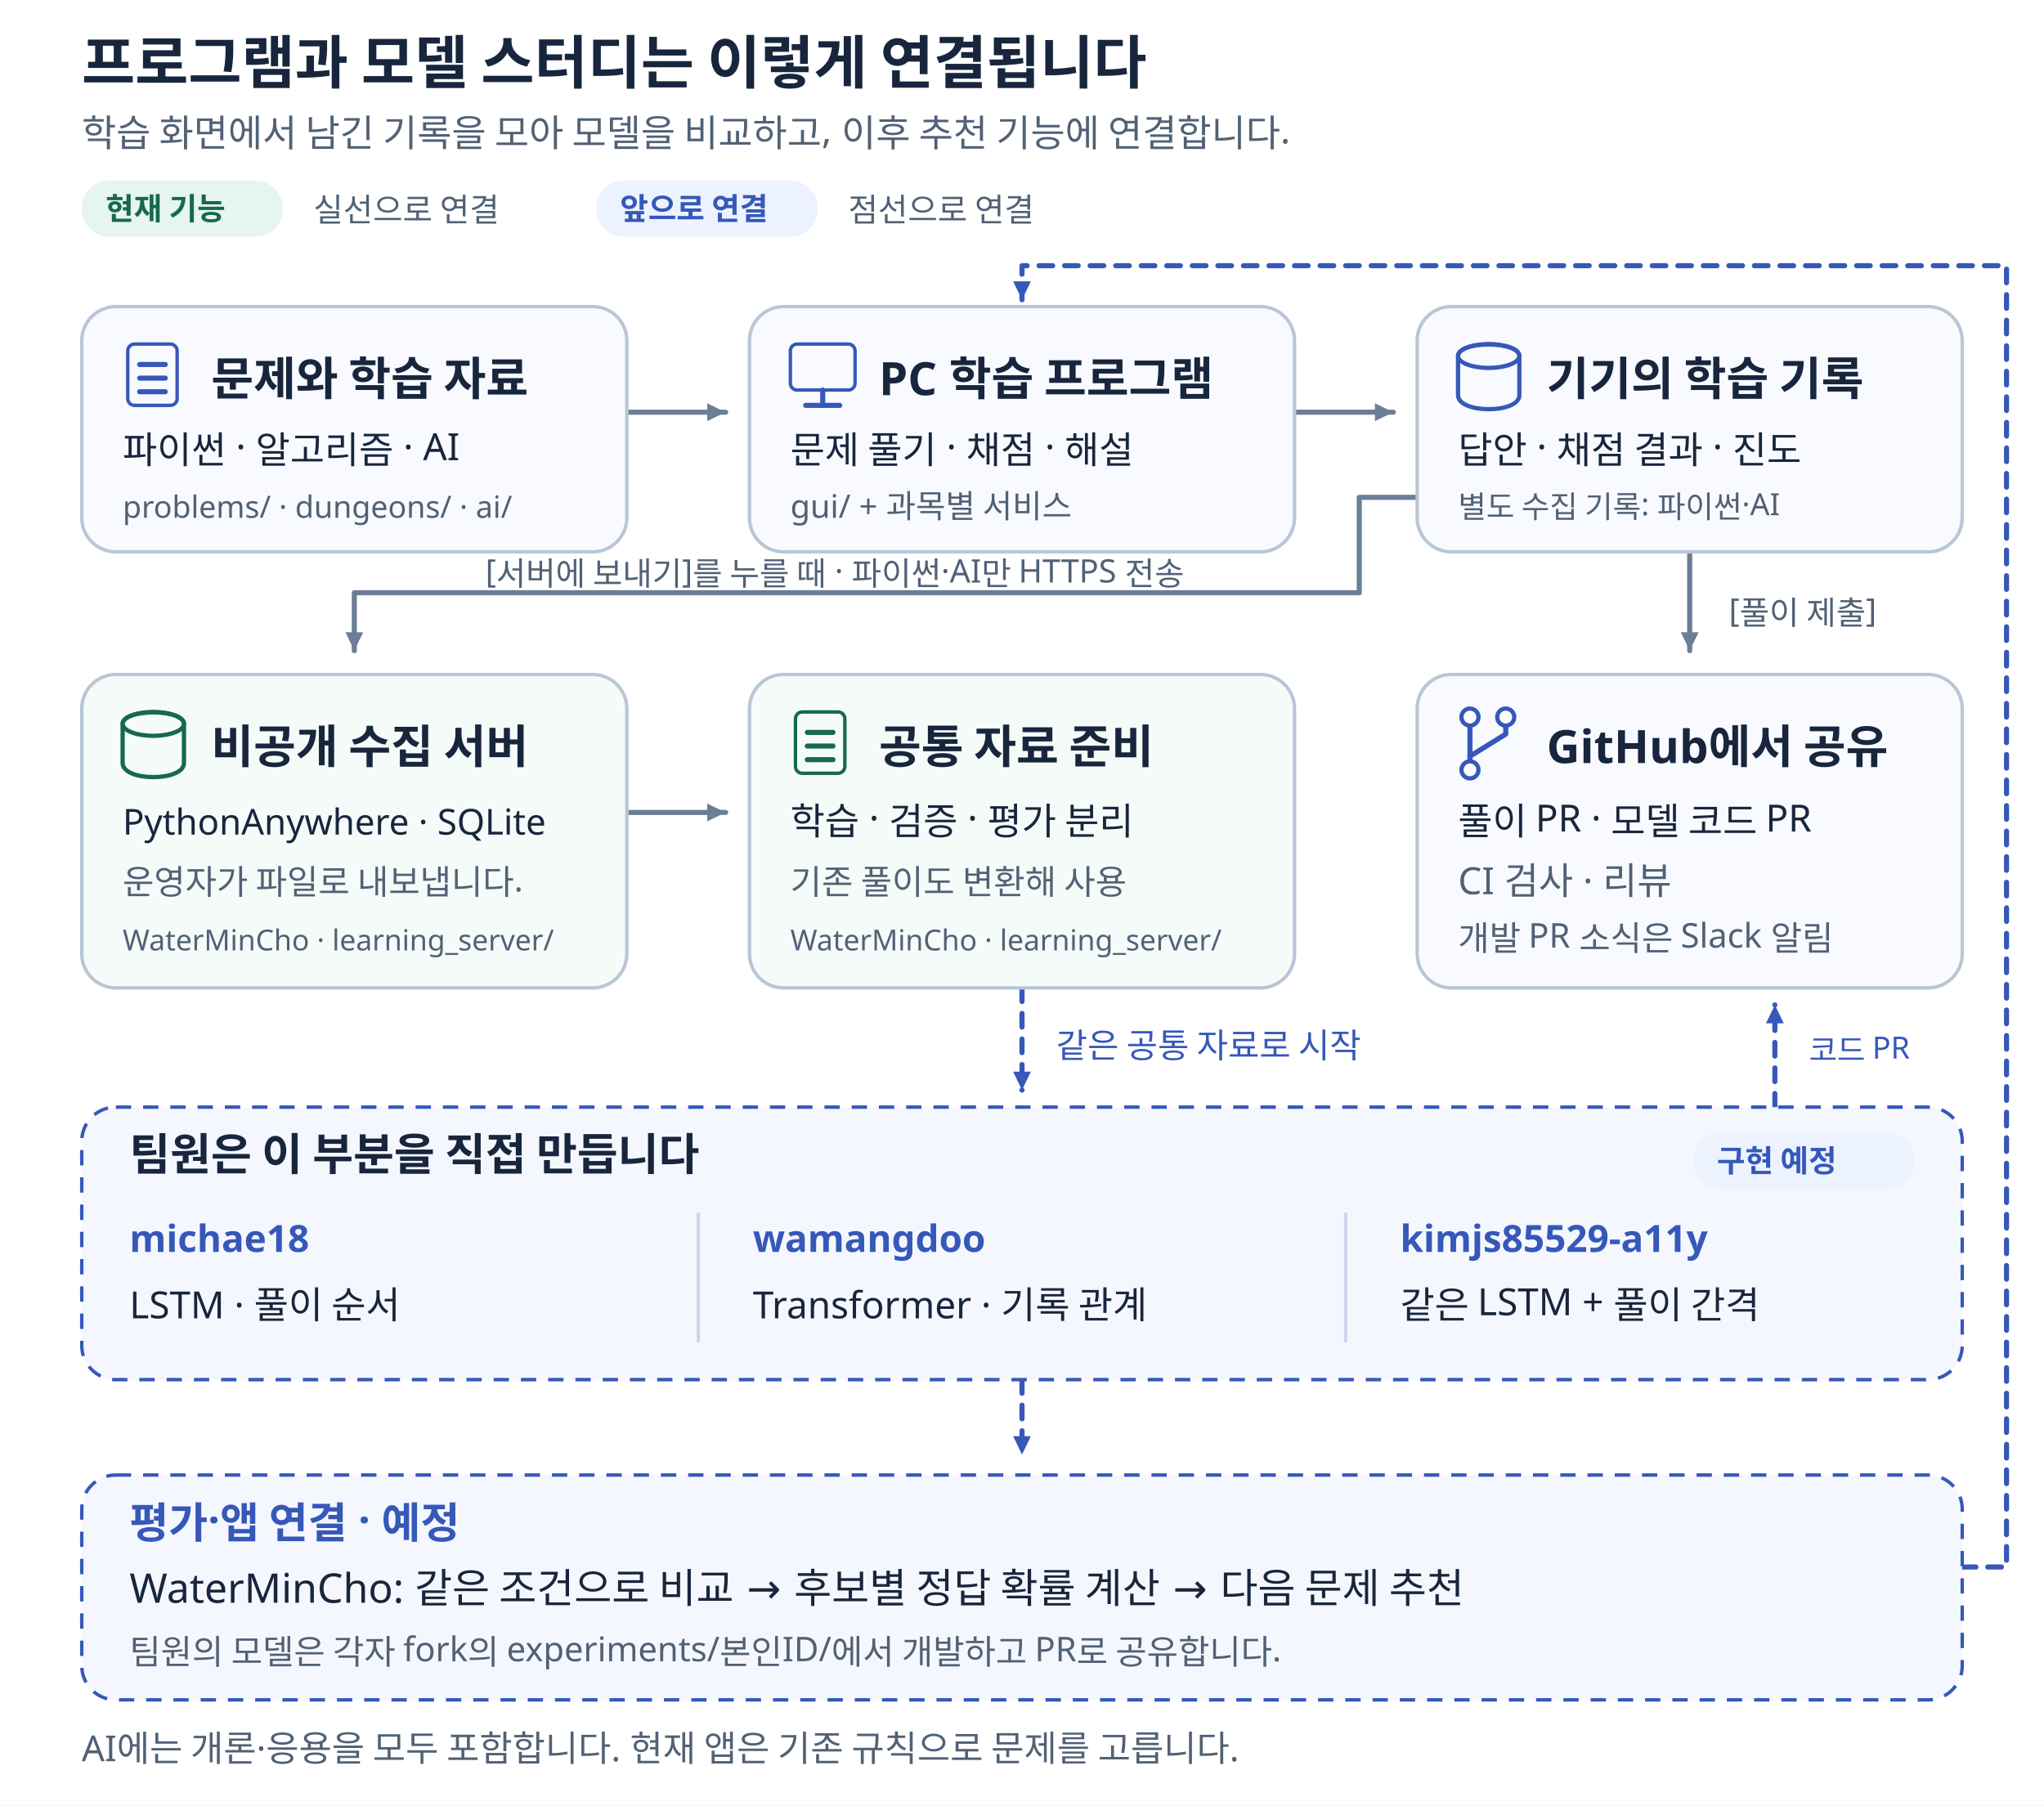
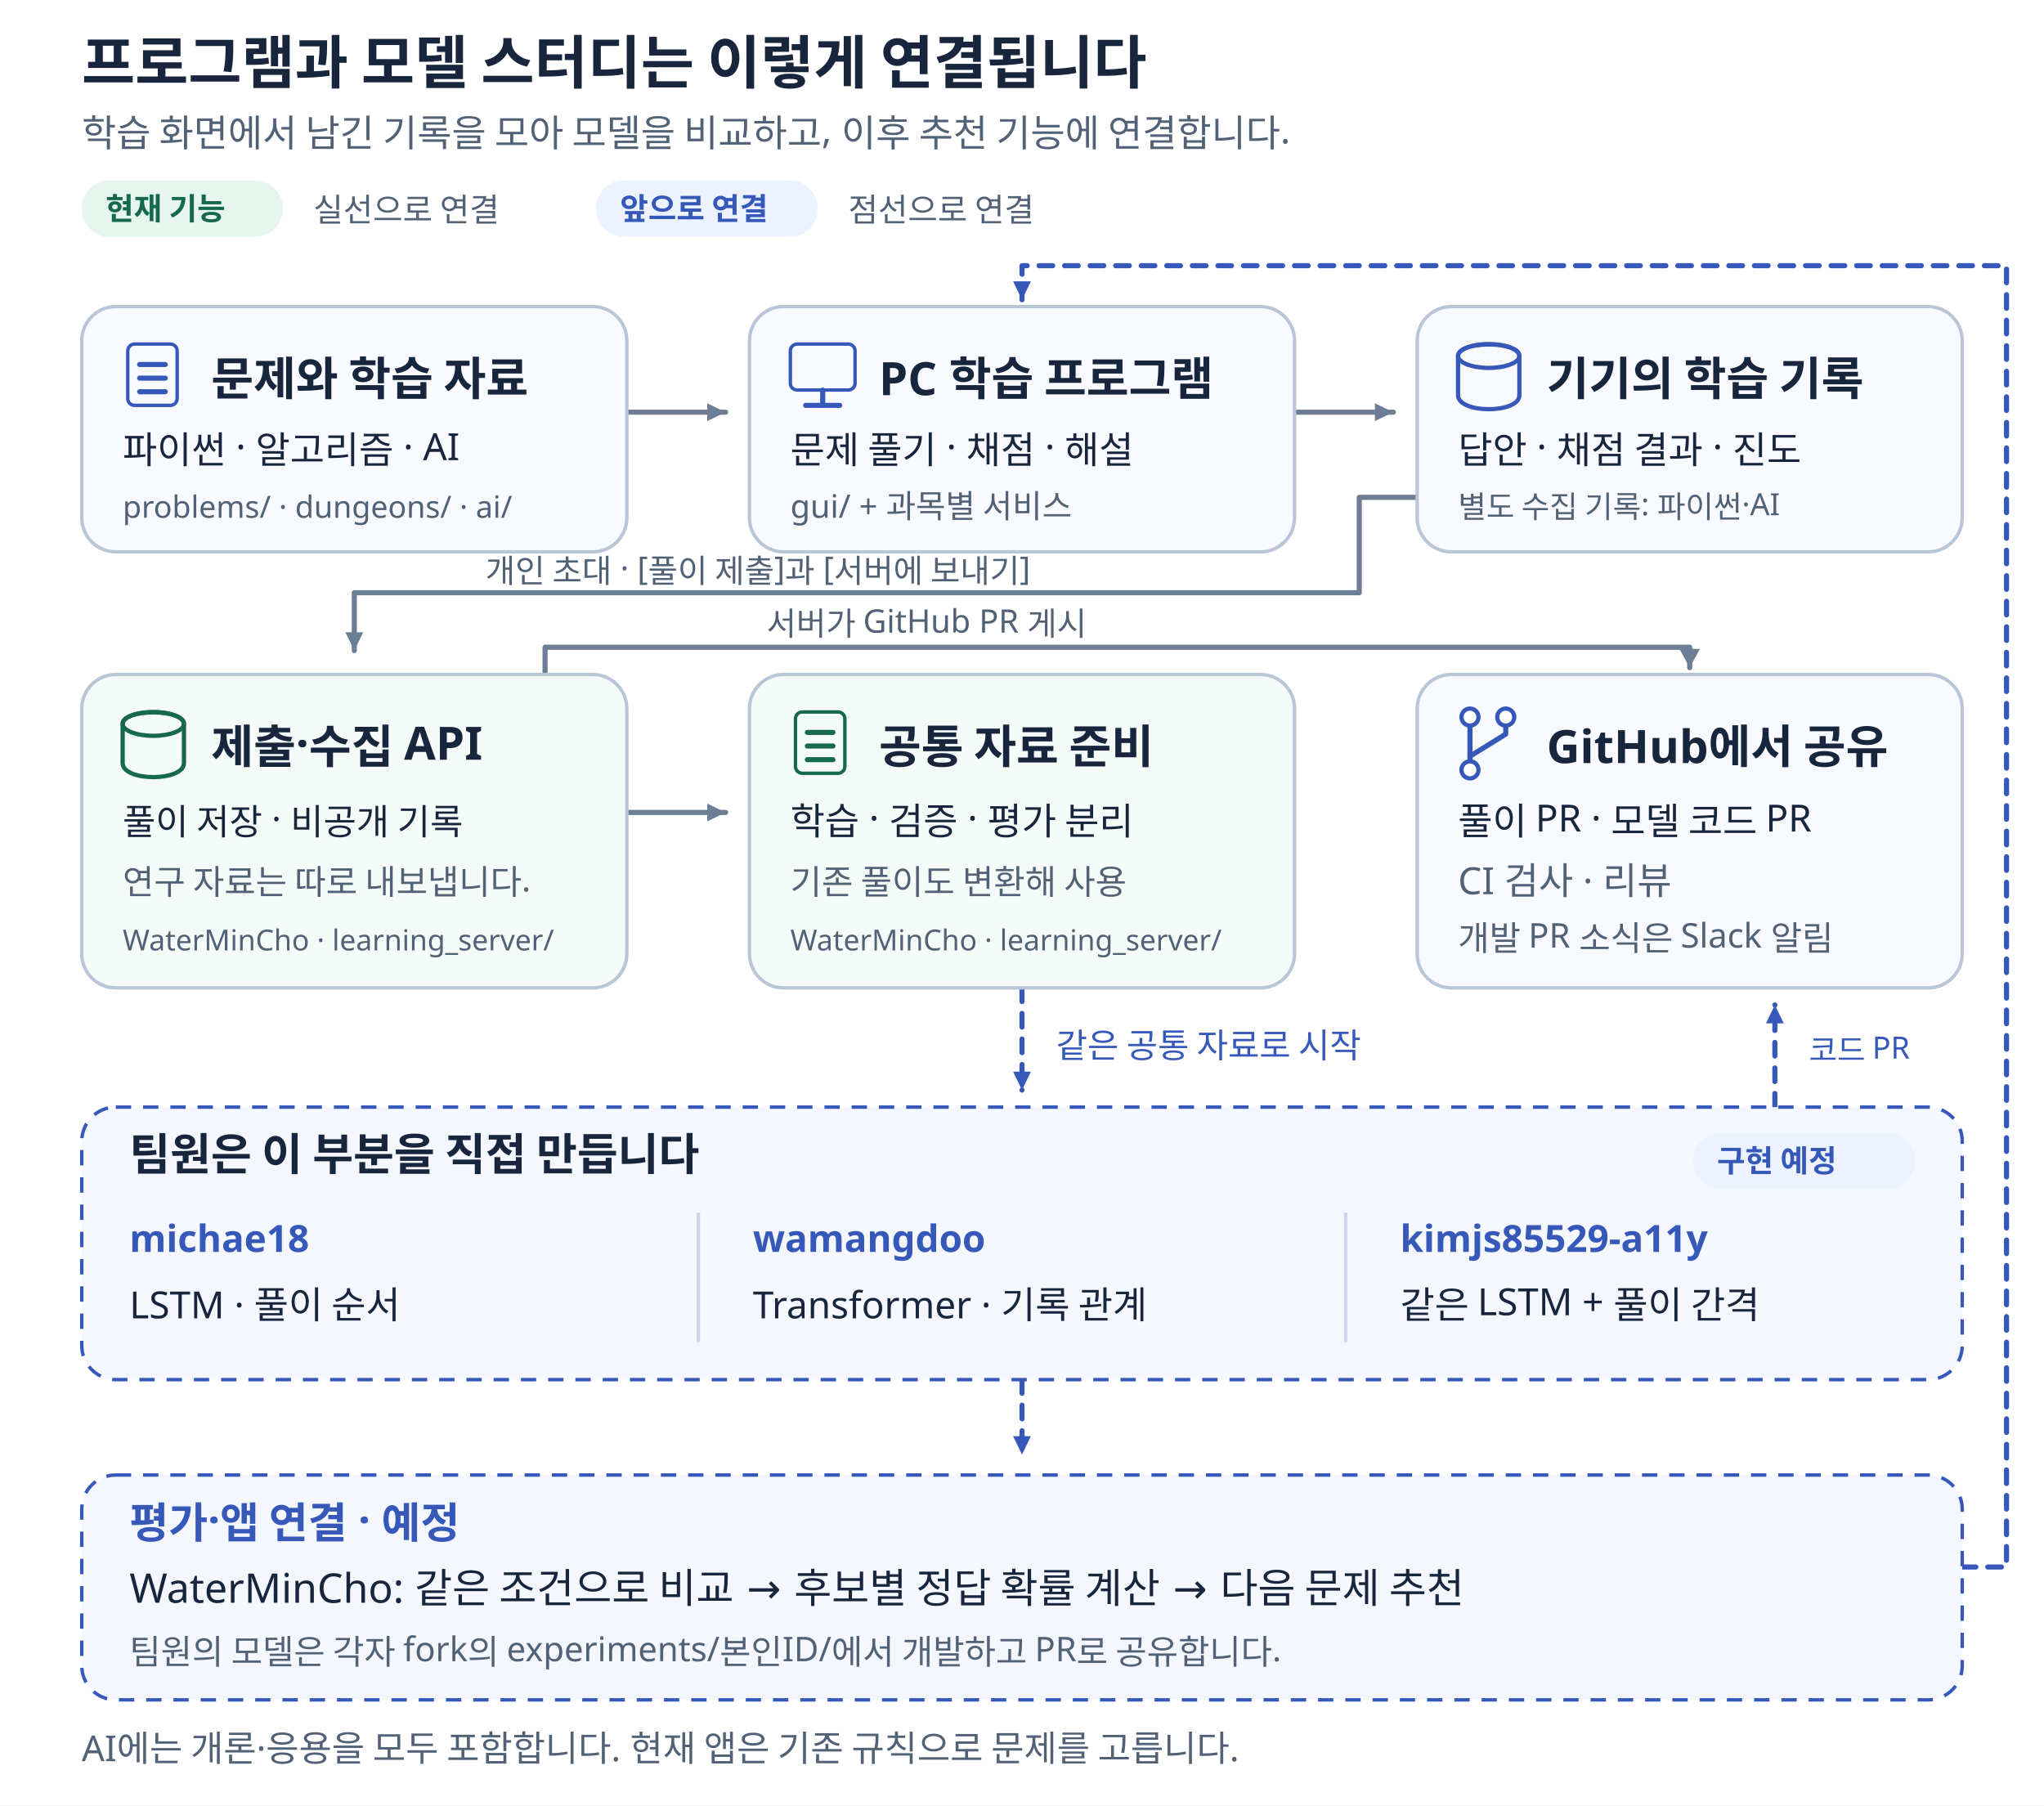
<svg xmlns="http://www.w3.org/2000/svg" width="1200" height="1060" viewBox="0 0 1200 1060" role="img" aria-labelledby="title desc">
  <rect width="1200" height="1060" fill="#fff" />
  <text x="48" y="49" font-family="NanumGothic, sans-serif" font-size="34" font-weight="700" fill="#18263d">프로그램과 모델 스터디는 이렇게 연결됩니다</text>
  <text x="48" y="86" font-family="NanumGothic, sans-serif" font-size="22" font-weight="400" fill="#516176">학습 화면에서 남긴 기록을 모아 모델을 비교하고, 이후 추천 기능에 연결합니다.</text>
  <rect x="48" y="106" width="118" height="33" rx="16" fill="#e6f5ed" stroke="none" stroke-width="2" />
  <text x="62" y="129" font-family="NanumGothic, sans-serif" font-size="18" font-weight="700" fill="#17694e">현재 기능</text>
  <text x="184" y="130" font-family="NanumGothic, sans-serif" font-size="19" font-weight="400" fill="#516176">실선으로 연결</text>
  <rect x="350" y="106" width="130" height="33" rx="16" fill="#edf2ff" stroke="none" stroke-width="2" />
  <text x="364" y="129" font-family="NanumGothic, sans-serif" font-size="18" font-weight="700" fill="#3658b9">앞으로 연결</text>
  <text x="498" y="130" font-family="NanumGothic, sans-serif" font-size="19" font-weight="400" fill="#516176">점선으로 연결</text>
  <polyline points="368,242 426,242" fill="none" stroke="#6b7e95" stroke-width="3" stroke-linejoin="round" stroke-linecap="round" />
  <polygon points="426,242 415.195,247.22 415.195,236.78" fill="#6b7e95" />
  <polyline points="760,242 818,242" fill="none" stroke="#6b7e95" stroke-width="3" stroke-linejoin="round" stroke-linecap="round" />
  <polygon points="818,242 807.195,247.22 807.195,236.78" fill="#6b7e95" />
  <polyline points="832,292 798,292 798,348 208,348 208,382" fill="none" stroke="#6b7e95" stroke-width="3" stroke-linejoin="round" stroke-linecap="round" />
  <polygon points="208,382 202.78,371.195 213.22,371.195" fill="#6b7e95" />
-   <polyline points="992,324 992,382" fill="none" stroke="#6b7e95" stroke-width="3" stroke-linejoin="round" stroke-linecap="round" />
-   <polygon points="992,382 986.78,371.195 997.22,371.195" fill="#6b7e95" />
+   <polyline points="320,396 320,380 992,380 992,392" fill="none" stroke="#6b7e95" stroke-width="3" stroke-linejoin="round" stroke-linecap="round" />
+   <polygon points="992,392 986,381 998,381" fill="#6b7e95" />
  <polyline points="368,477 426,477" fill="none" stroke="#6b7e95" stroke-width="3" stroke-linejoin="round" stroke-linecap="round" />
  <polygon points="426,477 415.195,482.22 415.195,471.78" fill="#6b7e95" />
  <polyline points="600,580 600,640" fill="none" stroke="#3658b9" stroke-width="3" stroke-linejoin="round" stroke-linecap="round" stroke-dasharray="8 7" />
  <polygon points="600,640 594.78,629.195 605.22,629.195" fill="#3658b9" />
  <polyline points="1042,650 1042,590" fill="none" stroke="#3658b9" stroke-width="3" stroke-linejoin="round" stroke-linecap="round" stroke-dasharray="8 7" />
  <polygon points="1042,590 1047.22,600.805 1036.78,600.805" fill="#3658b9" />
  <polyline points="600,810 600,854" fill="none" stroke="#3658b9" stroke-width="3" stroke-linejoin="round" stroke-linecap="round" stroke-dasharray="8 7" />
  <polygon points="600,854 594.78,843.195 605.22,843.195" fill="#3658b9" />
  <polyline points="1152,920 1178,920 1178,156 600,156 600,176" fill="none" stroke="#3658b9" stroke-width="3" stroke-linejoin="round" stroke-linecap="round" stroke-dasharray="8 7" />
  <polygon points="600,176 594.78,165.195 605.22,165.195" fill="#3658b9" />
  <rect x="48" y="180" width="320" height="144" rx="20" fill="#f8faff" stroke="#b8c6d7" stroke-width="2" />
  <rect x="440" y="180" width="320" height="144" rx="20" fill="#f8faff" stroke="#b8c6d7" stroke-width="2" />
  <rect x="832" y="180" width="320" height="144" rx="20" fill="#f8faff" stroke="#b8c6d7" stroke-width="2" />
  <rect x="75" y="202" width="29" height="36" rx="4" fill="none" stroke="#3658b9" stroke-width="2" />
  <polyline points="82,214 97,214" fill="none" stroke="#3658b9" stroke-width="3" stroke-linejoin="round" stroke-linecap="round" />
  <polyline points="82,222 97,222" fill="none" stroke="#3658b9" stroke-width="3" stroke-linejoin="round" stroke-linecap="round" />
  <polyline points="82,230 97,230" fill="none" stroke="#3658b9" stroke-width="3" stroke-linejoin="round" stroke-linecap="round" />
  <text x="124" y="232" font-family="NanumGothic, sans-serif" font-size="27" font-weight="700" fill="#18263d">문제와 학습 자료</text>
  <text x="72" y="272" font-family="NanumGothic, sans-serif" font-size="22" font-weight="400" fill="#18263d">파이썬 · 알고리즘 · AI</text>
  <text x="72" y="304" font-family="NanumGothic, sans-serif" font-size="18" font-weight="400" fill="#516176">problems/ · dungeons/ · ai/</text>
  <rect x="464" y="202" width="38" height="27" rx="4" fill="none" stroke="#3658b9" stroke-width="2" />
  <polyline points="483,229 483,238" fill="none" stroke="#3658b9" stroke-width="3" stroke-linejoin="round" stroke-linecap="round" />
  <polyline points="473,238 493,238" fill="none" stroke="#3658b9" stroke-width="3" stroke-linejoin="round" stroke-linecap="round" />
  <text x="516" y="232" font-family="NanumGothic, sans-serif" font-size="27" font-weight="700" fill="#18263d">PC 학습 프로그램</text>
  <text x="464" y="272" font-family="NanumGothic, sans-serif" font-size="22" font-weight="400" fill="#18263d">문제 풀기 · 채점 · 해설</text>
  <text x="464" y="304" font-family="NanumGothic, sans-serif" font-size="19" font-weight="400" fill="#516176">gui/ + 과목별 서비스</text>
  <path d="M856,209 C856,200 892,200 892,209 V232 C892,243 856,243 856,232 Z" fill="none" stroke="#3658b9" stroke-width="2.5" />
  <ellipse cx="874" cy="209" rx="18" ry="7" fill="none" stroke="#3658b9" stroke-width="2.5" />
  <text x="908" y="232" font-family="NanumGothic, sans-serif" font-size="27" font-weight="700" fill="#18263d">기기의 학습 기록</text>
  <text x="856" y="272" font-family="NanumGothic, sans-serif" font-size="22" font-weight="400" fill="#18263d">답안 · 채점 결과 · 진도</text>
  <text x="856" y="304" font-family="NanumGothic, sans-serif" font-size="18" font-weight="400" fill="#516176">별도 수집 기록: 파이썬·AI</text>
-   <text x="285" y="342" font-family="NanumGothic, sans-serif" font-size="19" font-weight="400" fill="#516176">[서버에 보내기]를 누를 때 · 파이썬·AI만 HTTPS 전송</text>
-   <text x="1015" y="365" font-family="NanumGothic, sans-serif" font-size="19" font-weight="400" fill="#516176">[풀이 제출]</text>
+   <text x="285" y="342" font-family="NanumGothic, sans-serif" font-size="19" font-weight="400" fill="#516176">개인 초대 · [풀이 제출]과 [서버에 보내기]</text>
+   <text x="450" y="373" font-family="NanumGothic, sans-serif" font-size="19" font-weight="400" fill="#516176">서버가 GitHub PR 게시</text>
  <rect x="48" y="396" width="320" height="184" rx="20" fill="#f5fbf8" stroke="#b8c6d7" stroke-width="2" />
  <path d="M72,425 C72,416 108,416 108,425 V448 C108,459 72,459 72,448 Z" fill="none" stroke="#17694e" stroke-width="2.5" />
  <ellipse cx="90" cy="425" rx="18" ry="7" fill="none" stroke="#17694e" stroke-width="2.5" />
-   <text x="124" y="448" font-family="NanumGothic, sans-serif" font-size="27" font-weight="700" fill="#18263d">비공개 수집 서버</text>
-   <text x="72" y="490" font-family="NanumGothic, sans-serif" font-size="21" font-weight="400" fill="#18263d">PythonAnywhere · SQLite</text>
-   <text x="72" y="525" font-family="NanumGothic, sans-serif" font-size="20" font-weight="400" fill="#516176">운영자가 파일로 내보냅니다.</text>
+   <text x="124" y="448" font-family="NanumGothic, sans-serif" font-size="27" font-weight="700" fill="#18263d">제출·수집 API</text>
+   <text x="72" y="490" font-family="NanumGothic, sans-serif" font-size="21" font-weight="400" fill="#18263d">풀이 저장 · 비공개 기록</text>
+   <text x="72" y="525" font-family="NanumGothic, sans-serif" font-size="20" font-weight="400" fill="#516176">연구 자료는 따로 내보냅니다.</text>
  <text x="72" y="558" font-family="NanumGothic, sans-serif" font-size="17" font-weight="400" fill="#516176">WaterMinCho · learning_server/</text>
  <rect x="440" y="396" width="320" height="184" rx="20" fill="#f5fbf8" stroke="#b8c6d7" stroke-width="2" />
  <rect x="467" y="418" width="29" height="36" rx="4" fill="none" stroke="#17694e" stroke-width="2" />
  <polyline points="474,430 489,430" fill="none" stroke="#17694e" stroke-width="3" stroke-linejoin="round" stroke-linecap="round" />
  <polyline points="474,438 489,438" fill="none" stroke="#17694e" stroke-width="3" stroke-linejoin="round" stroke-linecap="round" />
  <polyline points="474,446 489,446" fill="none" stroke="#17694e" stroke-width="3" stroke-linejoin="round" stroke-linecap="round" />
  <text x="516" y="448" font-family="NanumGothic, sans-serif" font-size="27" font-weight="700" fill="#18263d">공통 자료 준비</text>
  <text x="464" y="490" font-family="NanumGothic, sans-serif" font-size="22" font-weight="400" fill="#18263d">학습 · 검증 · 평가 분리</text>
  <text x="464" y="525" font-family="NanumGothic, sans-serif" font-size="20" font-weight="400" fill="#516176">기존 풀이도 변환해 사용</text>
  <text x="464" y="558" font-family="NanumGothic, sans-serif" font-size="17" font-weight="400" fill="#516176">WaterMinCho · learning_server/</text>
  <rect x="832" y="396" width="320" height="184" rx="20" fill="#f8faff" stroke="#b8c6d7" stroke-width="2" />
  <polyline points="863,421 863,452" fill="none" stroke="#3658b9" stroke-width="3" stroke-linejoin="round" stroke-linecap="round" />
  <polyline points="863,444 884,431 884,421" fill="none" stroke="#3658b9" stroke-width="3" stroke-linejoin="round" stroke-linecap="round" />
  <circle cx="863" cy="421" r="5" fill="white" stroke="#3658b9" stroke-width="2.5" />
  <circle cx="863" cy="452" r="5" fill="white" stroke="#3658b9" stroke-width="2.5" />
  <circle cx="884" cy="421" r="5" fill="white" stroke="#3658b9" stroke-width="2.5" />
  <text x="908" y="448" font-family="NanumGothic, sans-serif" font-size="27" font-weight="700" fill="#18263d">GitHub에서 공유</text>
  <text x="856" y="490" font-family="NanumGothic, sans-serif" font-size="22" font-weight="400" fill="#18263d">풀이 PR · 모델 코드 PR</text>
  <text x="856" y="525" font-family="NanumGothic, sans-serif" font-size="22" font-weight="400" fill="#516176">CI 검사 · 리뷰</text>
  <text x="856" y="558" font-family="NanumGothic, sans-serif" font-size="20" font-weight="400" fill="#516176">개발 PR 소식은 Slack 알림</text>
  <text x="620" y="621" font-family="NanumGothic, sans-serif" font-size="20" font-weight="400" fill="#3658b9">같은 공통 자료로 시작</text>
  <text x="1062" y="623" font-family="NanumGothic, sans-serif" font-size="18" font-weight="400" fill="#3658b9">코드 PR</text>
  <rect x="48" y="650" width="1104" height="160" rx="20" fill="#f5f7ff" stroke="#3658b9" stroke-width="2" stroke-dasharray="9 7" />
  <text x="76" y="687" font-family="NanumGothic, sans-serif" font-size="26" font-weight="700" fill="#18263d">팀원은 이 부분을 직접 만듭니다</text>
  <rect x="994" y="665" width="130" height="33" rx="16" fill="#edf2ff" stroke="none" stroke-width="2" />
  <text x="1008" y="688" font-family="NanumGothic, sans-serif" font-size="18" font-weight="700" fill="#3658b9">구현 예정</text>
  <line x1="410" y1="712" x2="410" y2="788" stroke="#cbd5ee" stroke-width="2" />
  <line x1="790" y1="712" x2="790" y2="788" stroke="#cbd5ee" stroke-width="2" />
  <text x="76" y="735" font-family="NanumGothic, sans-serif" font-size="22" font-weight="700" fill="#3658b9">michae18</text>
  <text x="76" y="774" font-family="NanumGothic, sans-serif" font-size="22" font-weight="400" fill="#18263d">LSTM · 풀이 순서</text>
  <text x="442" y="735" font-family="NanumGothic, sans-serif" font-size="22" font-weight="700" fill="#3658b9">wamangdoo</text>
  <text x="442" y="774" font-family="NanumGothic, sans-serif" font-size="22" font-weight="400" fill="#18263d">Transformer · 기록 관계</text>
  <text x="822" y="735" font-family="NanumGothic, sans-serif" font-size="22" font-weight="700" fill="#3658b9">kimjs85529-a11y</text>
  <text x="822" y="774" font-family="NanumGothic, sans-serif" font-size="22" font-weight="400" fill="#18263d">같은 LSTM + 풀이 간격</text>
  <rect x="48" y="866" width="1104" height="132" rx="20" fill="#f5f7ff" stroke="#3658b9" stroke-width="2" stroke-dasharray="9 7" />
  <text x="76" y="903" font-family="NanumGothic, sans-serif" font-size="25" font-weight="700" fill="#3658b9">평가·앱 연결 · 예정</text>
  <text x="76" y="941" font-family="NanumGothic, sans-serif" font-size="24" font-weight="400" fill="#18263d">WaterMinCho: 같은 조건으로 비교 → 후보별 정답 확률 계산 → 다음 문제 추천</text>
  <text x="76" y="977" font-family="NanumGothic, sans-serif" font-size="20" font-weight="400" fill="#516176">팀원의 모델은 각자 fork의 experiments/본인ID/에서 개발하고 PR로 공유합니다.</text>
  <text x="48" y="1034" font-family="NanumGothic, sans-serif" font-size="21" font-weight="400" fill="#516176">AI에는 개론·응용을 모두 포함합니다. 현재 앱은 기존 규칙으로 문제를 고릅니다.</text>
</svg>
